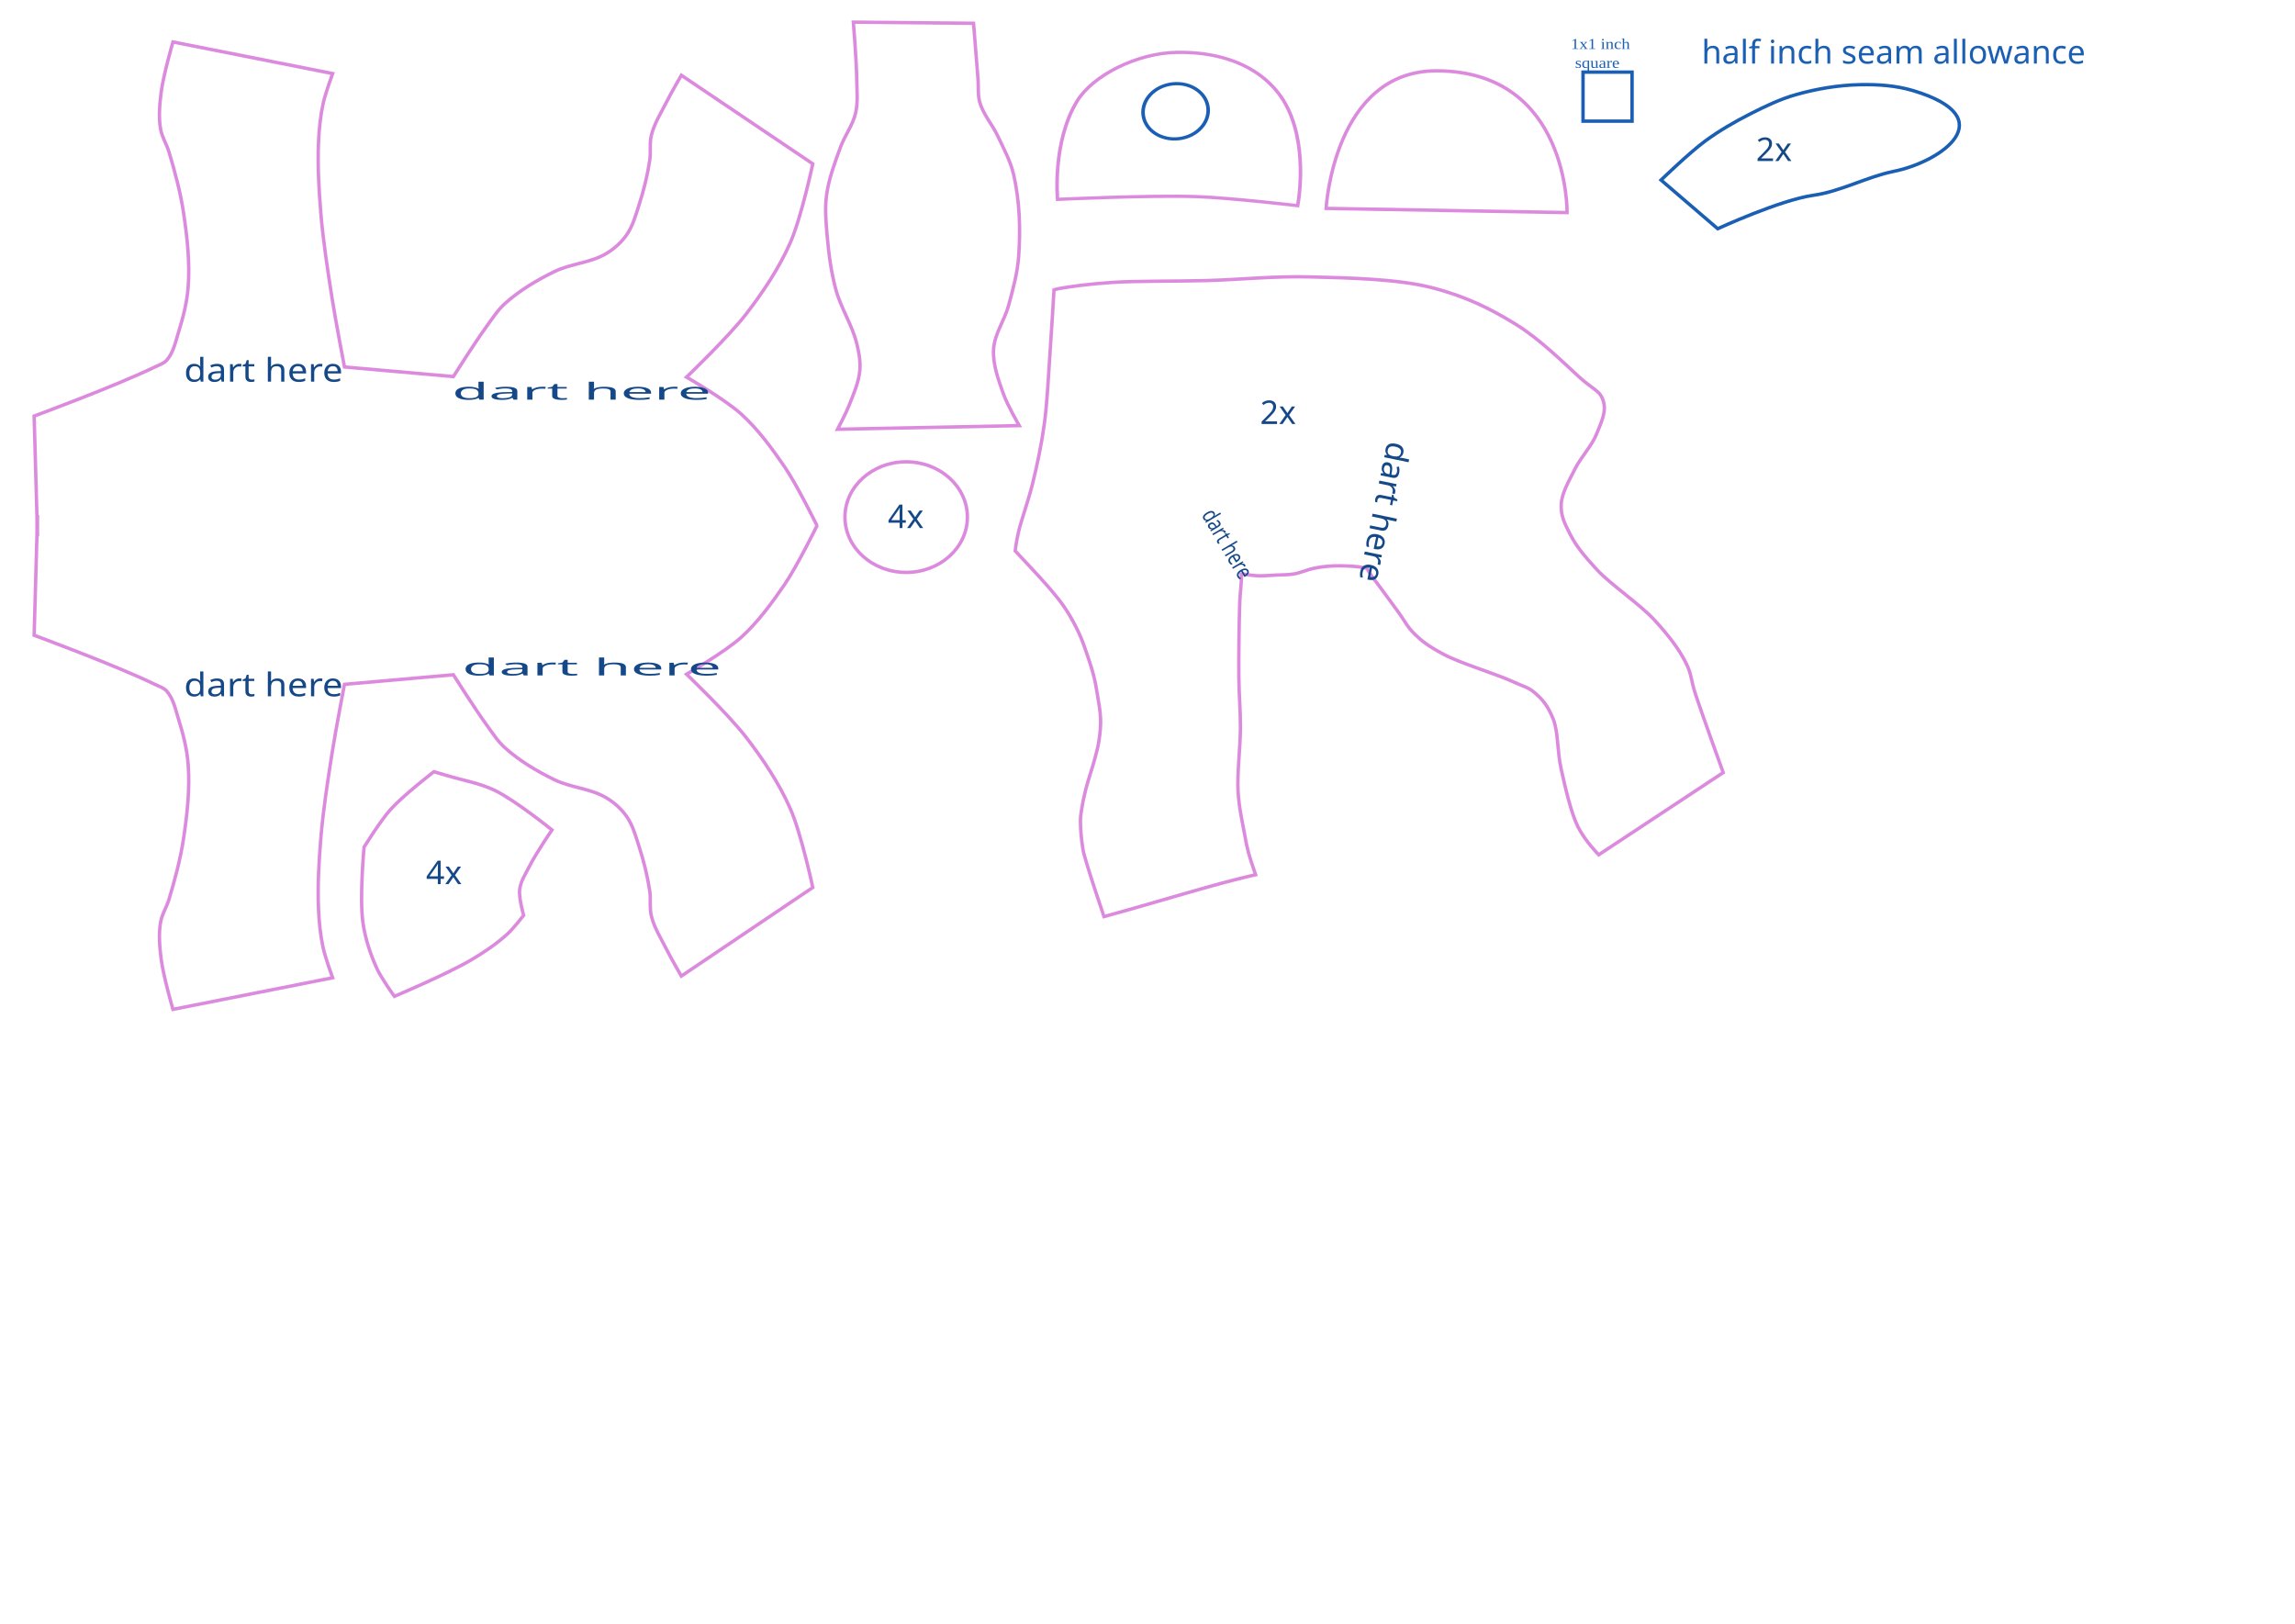
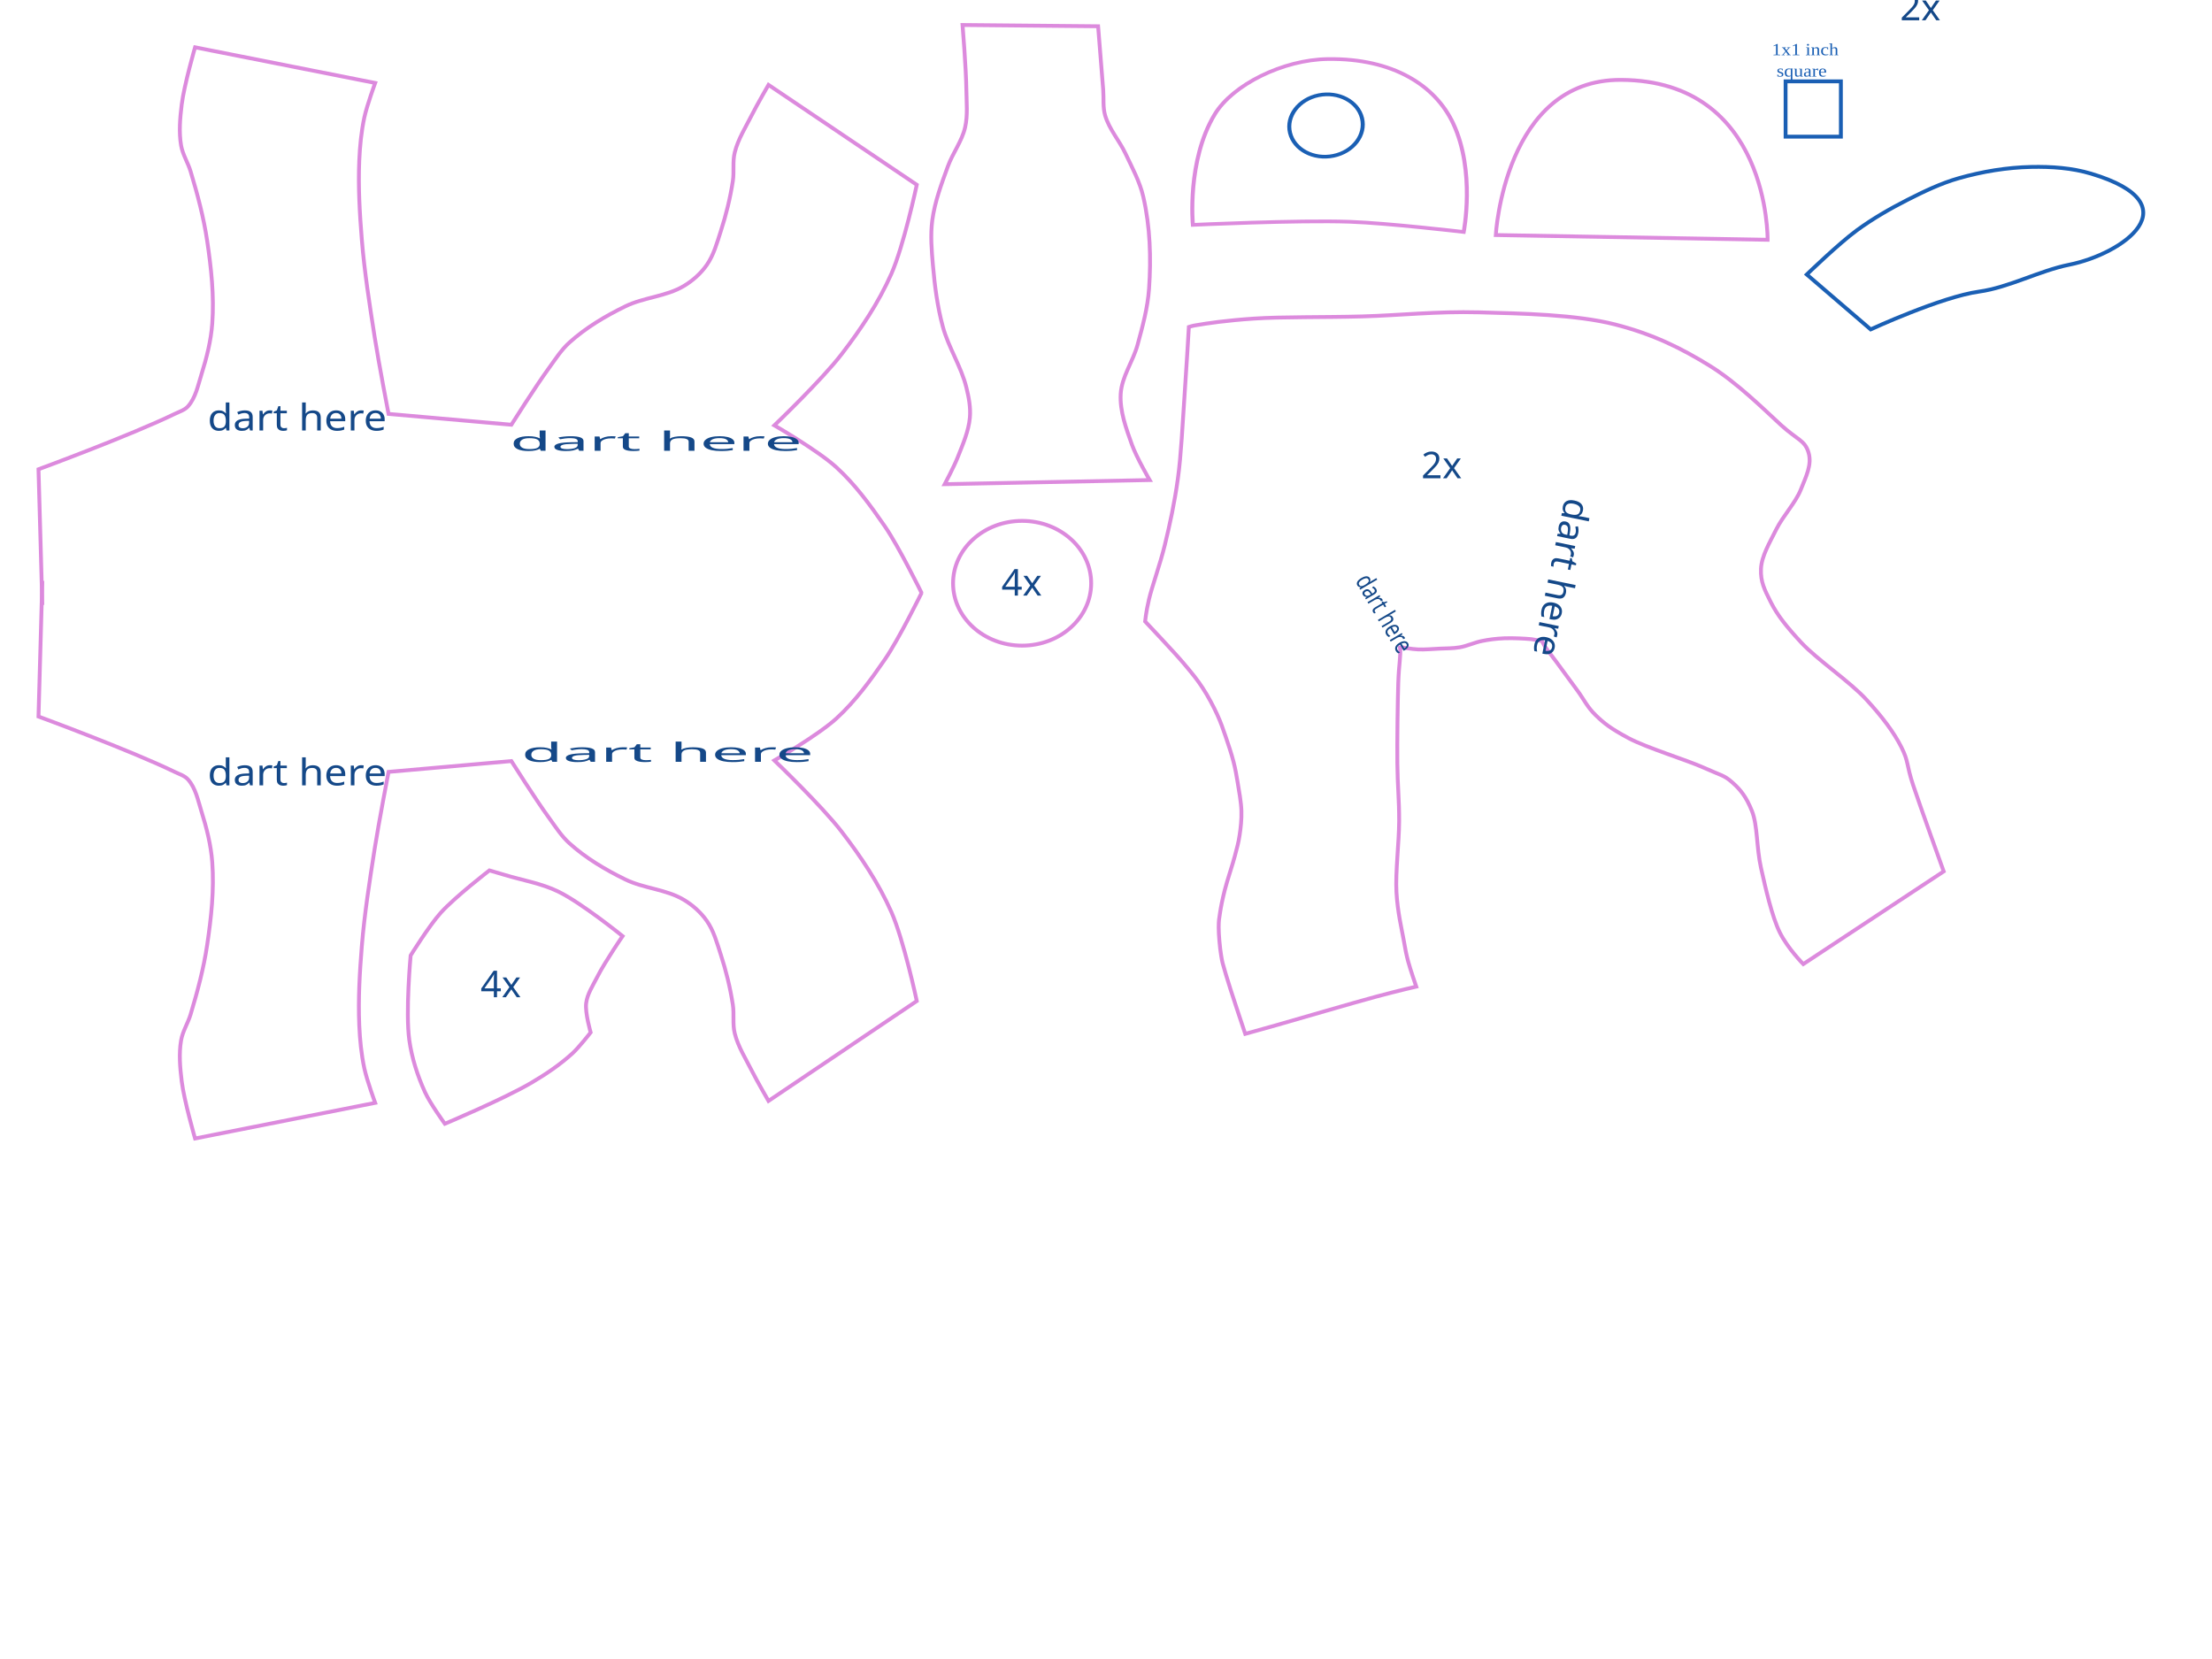
- <svg xmlns="http://www.w3.org/2000/svg" width="1189mm" height="841mm" viewBox="0 0 1189 841" version="1.1" id="svg1" xml:space="preserve">
+ <svg xmlns="http://www.w3.org/2000/svg" width="1016mm" height="762mm" viewBox="0 0 1016 762" version="1.1" id="svg1" xml:space="preserve">
  <defs id="defs1" />
  <g id="g2" transform="matrix(0.2645833,0,0,0.2645833,-470.9186,-417.9004)" />
  <g id="g3" transform="matrix(0.2645833,0,0,0.2645833,-470.9186,-417.9004)">
    <g id="g18" transform="translate(986.5399,1389.726)" style="stroke:#dc8add">
      <path style="fill:none;stroke:#dc8add;stroke-width:6.671" d="m 2438.873,478.402 c 8.412,-23.083 24.343,-43.449 29.831,-67.396 4.857,-21.192 2.48,-43.447 2.21,-65.186 -0.468,-37.627 -6.629,-112.695 -6.629,-112.695 l 235.334,2.21 c 0,0 5.984,73.65 8.839,110.485 1.141,14.729 -0.802,30.007 3.315,44.194 6.979,24.051 24.682,43.636 35.355,66.291 11.543,24.5 24.854,48.739 30.936,75.13 11.969,51.936 13.69,106.413 9.972,159.581 -2.308,33.014 -11.223,65.334 -19.922,97.266 -7.923,29.082 -27.621,55.452 -29.297,85.547 -1.669,29.965 9.476,59.614 19.531,87.891 7.668,21.562 30.764,61.376 30.764,61.376 l -355.763,7.182 c 0,0 16.31,-30.776 22.649,-46.956 8.712,-22.236 18.821,-44.718 20.992,-68.501 1.601,-17.537 -1.849,-35.385 -6.077,-52.481 -9.056,-36.615 -31.006,-69.11 -40.88,-105.514 -9.375,-34.564 -14.012,-70.388 -17.125,-106.066 -2.289,-26.235 -4.626,-52.899 -1.105,-78.997 4.332,-32.111 15.975,-62.917 27.069,-93.36 z" id="path18" />
    </g>
    <g id="g23" transform="matrix(0.9761467,-0.198524,0.217112,0.8925743,530.6856,2391.7)" style="stroke:#dc8add;stroke-width:1.046">
      <path style="fill:none;stroke:#dc8add;stroke-width:6.976" d="m 3340.977,270.458 c 0,0 179.29,30.31 267.108,53.375 64.069,16.828 188.859,61.846 188.859,61.846 0,0 45.277,-107.764 26.941,-205.002 -14.416,-76.451 -74.12,-143.411 -185.596,-166.612 -76.772,-15.978 -172.329,11.901 -214.644,59.684 -66.827,75.465 -82.668,196.708 -82.668,196.708 z" id="path23-3" />
      <ellipse style="fill:none;stroke:#1a5fb4;stroke-width:6.976" id="path21-0" cx="3607.544" cy="136.521" rx="64.017" ry="58.935" />
    </g>
  </g>
  <g id="g12" transform="matrix(0.2645833,0,0,0.2645833,-470.9186,-417.9004)" />
  <rect style="opacity:1;fill:#1a5fb4;fill-opacity:0.417;stroke:#1a5fb4;stroke-width:8;stroke-dasharray:none" id="rect4" width="279.4" height="495.3" x="1297.715" y="-713.797" />
  <rect style="fill:#26a269;fill-opacity:0.417;stroke:#26a269;stroke-width:8;stroke-dasharray:none" id="rect4-4" width="599.44" height="307.34" x="1417.635" y="-625.404" />
  <g id="g5" transform="translate(478.2454,804.4813)">
    <g id="g22">
      <g id="g20" transform="matrix(0.2645833,0,0,0.2645833,-1038.667,-450.1649)" style="stroke:#dc8add">
        <path style="fill:none;stroke:#dc8add;stroke-width:6.671" d="m 2831.004,319.531 c 0,0 -9.106,98.38 -2.344,146.875 4.357,31.251 14.273,61.906 27.344,90.625 8.919,19.597 34.375,54.688 34.375,54.688 0,0 102.299,-43.054 150,-71.094 25.106,-14.758 49.526,-31.212 71.094,-50.781 12.029,-10.914 32.031,-36.719 32.031,-36.719 0,0 -9.913,-33.784 -7.812,-50.781 1.975,-15.984 11.48,-30.159 18.75,-44.531 8.487,-16.778 18.871,-32.537 28.906,-48.438 5.012,-7.94 15.625,-23.438 15.625,-23.438 0,0 -71.004,-57.5 -111.719,-77.344 -29.173,-14.218 -61.906,-19.51 -92.969,-28.906 -8.834,-2.672 -26.562,-7.812 -26.562,-7.812 0,0 -59.388,45.763 -84.375,73.438 -20.288,22.469 -52.344,74.219 -52.344,74.219 z" id="path19" />
      </g>
      <text xml:space="preserve" style="font-style:normal;font-variant:normal;font-weight:normal;font-stretch:normal;font-size:16.933px;font-family:'Berlin Sans FB';-inkscape-font-specification:'Berlin Sans FB';opacity:1;fill:#144888;fill-opacity:1;stroke:none;stroke-width:0.2;stroke-dasharray:none;stroke-opacity:1" x="-257.555" y="-346.439" id="text5">
        <tspan id="tspan5" style="fill:#144888;fill-opacity:1;stroke:none;stroke-width:0.2;stroke-dasharray:none;stroke-opacity:1" x="-257.555" y="-346.439">4x</tspan>
      </text>
    </g>
  </g>
  <g id="g6" transform="translate(618.5619,630.255)">
    <ellipse style="fill:none;stroke:#dc8add;stroke-width:6.671" id="path21" cx="1216.351" cy="209.922" rx="119.877" ry="108.276" transform="matrix(0.2645833,0,0,0.2645833,-470.9186,-417.9004)" />
    <text xml:space="preserve" style="font-style:normal;font-variant:normal;font-weight:normal;font-stretch:normal;font-size:16.933px;font-family:'Berlin Sans FB';-inkscape-font-specification:'Berlin Sans FB';fill:#144888;fill-opacity:1;stroke:none;stroke-width:0.2;stroke-dasharray:none;stroke-opacity:1" x="-158.617" y="-356.692" id="text5-7">
      <tspan id="tspan5-4" style="fill:#144888;fill-opacity:1;stroke:none;stroke-width:0.2;stroke-dasharray:none;stroke-opacity:1" x="-158.617" y="-356.692">4x</tspan>
    </text>
  </g>
  <g id="g7" transform="rotate(-38.35999,834.754,-996.3276)">
    <path style="fill:none;stroke:#dc8add;stroke-width:1.765" d="m 33.599,-222.106 96.549,79.19 c 0,0 46.233,-56.685 -7.247,-99.4 -41.815,-33.398 -89.302,20.21 -89.302,20.21 z" id="path23" />
  </g>
  <text xml:space="preserve" style="font-style:normal;font-variant:normal;font-weight:normal;font-stretch:normal;font-size:16.933px;font-family:'Berlin Sans FB';-inkscape-font-specification:'Berlin Sans FB';opacity:1;fill:#144888;fill-opacity:1;stroke:none;stroke-width:0.2;stroke-dasharray:none;stroke-opacity:1" x="-47.542" y="-333.21" id="text7">
    <tspan id="tspan7" style="stroke-width:0.2" x="-47.542" y="-333.21" />
  </text>
  <g id="g19" transform="translate(506.0156,1197.24)">
    <g id="g13" transform="translate(-2242.7,-829.1943)">
      <path style="fill:none;stroke:#dc8add;stroke-width:1.765" d="m 1756.122,-101.248 -1.754,62.31 c 0,0 42.315,15.588 62.558,25.432 2.119,1.031 4.577,1.743 6.139,3.508 3.503,3.957 4.559,9.573 6.139,14.616 2.382,7.605 4.381,15.438 4.97,23.386 0.938,12.657 -0.469,25.449 -2.339,38.002 -1.608,10.8 -4.453,21.408 -7.601,31.864 -1.226,4.073 -3.675,7.791 -4.385,11.985 -1.04,6.15 -0.469,12.519 0.292,18.709 1.1,8.938 6.139,26.309 6.139,26.309 l 82.728,-16.37 c 0,0 -3.814,-10.392 -4.97,-15.786 -1.398,-6.524 -2.056,-13.212 -2.339,-19.878 -0.513,-12.078 0.185,-24.199 1.169,-36.248 1.217,-14.889 3.546,-29.673 5.847,-44.434 1.86,-11.936 6.431,-35.664 6.431,-35.664 l 56.419,-4.97 c 0,0 11.117,17.61 17.247,26.017 2.941,4.033 5.653,8.344 9.354,11.693 7.576,6.854 16.547,12.175 25.725,16.663 8.527,4.169 18.745,4.488 26.894,9.354 4.086,2.44 7.793,5.749 10.524,9.647 3.208,4.58 4.7,10.176 6.431,15.493 2.451,7.529 4.361,15.267 5.554,23.094 0.662,4.344 -0.201,8.894 0.877,13.155 1.551,6.129 5.045,11.602 7.893,17.247 2.357,4.673 7.601,13.739 7.601,13.739 l 68.112,-45.895 c 0,0 -5.956,-27.95 -11.693,-40.926 -5.839,-13.207 -13.998,-25.387 -22.801,-36.833 -9.152,-11.9 -30.924,-32.741 -30.924,-32.741 0,0 20.001,-11.536 28.469,-19.251 8.651,-7.881 15.645,-17.49 22.283,-27.127 6.465,-9.386 16.95,-30.751 16.95,-30.751" id="path1" />
      <path style="fill:none;stroke:#dc8add;stroke-width:1.765" d="m 1756.122,-90.19 -1.754,-62.31 c 0,0 42.315,-15.588 62.558,-25.432 2.119,-1.031 4.577,-1.743 6.139,-3.508 3.503,-3.957 4.559,-9.573 6.139,-14.616 2.382,-7.605 4.381,-15.438 4.97,-23.386 0.938,-12.657 -0.469,-25.449 -2.339,-38.002 -1.608,-10.8 -4.453,-21.408 -7.601,-31.864 -1.226,-4.073 -3.675,-7.791 -4.385,-11.985 -1.04,-6.15 -0.469,-12.518 0.292,-18.709 1.1,-8.938 6.139,-26.309 6.139,-26.309 l 82.728,16.37 c 0,0 -3.814,10.392 -4.97,15.786 -1.398,6.524 -2.056,13.212 -2.339,19.878 -0.513,12.078 0.185,24.199 1.169,36.248 1.217,14.889 3.546,29.673 5.847,44.434 1.86,11.936 6.431,35.664 6.431,35.664 l 56.419,4.97 c 0,0 11.117,-17.61 17.247,-26.017 2.941,-4.033 5.653,-8.344 9.354,-11.693 7.576,-6.854 16.547,-12.175 25.725,-16.663 8.527,-4.169 18.745,-4.488 26.894,-9.354 4.086,-2.44 7.793,-5.749 10.524,-9.647 3.208,-4.58 4.7,-10.176 6.431,-15.493 2.451,-7.529 4.361,-15.267 5.554,-23.094 0.662,-4.344 -0.201,-8.894 0.877,-13.155 1.551,-6.129 5.045,-11.602 7.893,-17.247 2.357,-4.673 7.601,-13.739 7.601,-13.739 l 68.112,45.895 c 0,0 -5.956,27.95 -11.693,40.926 -5.839,13.207 -13.998,25.387 -22.801,36.833 -9.152,11.9 -30.924,32.741 -30.924,32.741 0,0 20.001,11.536 28.469,19.251 8.651,7.881 15.645,17.49 22.283,27.127 6.465,9.386 16.95,30.752 16.95,30.752" id="path4" />
    </g>
    <text xml:space="preserve" style="font-style:normal;font-variant:normal;font-weight:normal;font-stretch:normal;font-size:17.902px;font-family:'Berlin Sans FB';-inkscape-font-specification:'Berlin Sans FB';opacity:1;fill:#144888;fill-opacity:1;stroke:none;stroke-width:0.2;stroke-dasharray:none;stroke-opacity:1" x="-388.456" y="-884.38" id="text10" transform="scale(1.057214,0.9458827)">
      <tspan id="tspan10" style="stroke-width:0.2" x="-388.456" y="-884.38">dart here</tspan>
    </text>
    <text xml:space="preserve" style="font-style:normal;font-variant:normal;font-weight:normal;font-stretch:normal;font-size:19.442px;font-family:'Berlin Sans FB';-inkscape-font-specification:'Berlin Sans FB';fill:#144888;fill-opacity:1;stroke:none;stroke-width:0.2;stroke-dasharray:none;stroke-opacity:1" x="-167.941" y="-1344.542" id="text10-7" transform="scale(1.586816,0.630193)">
      <tspan id="tspan10-1" style="stroke-width:0.2" x="-167.941" y="-1344.542">dart here</tspan>
    </text>
    <text xml:space="preserve" style="font-style:normal;font-variant:normal;font-weight:normal;font-stretch:normal;font-size:17.902px;font-family:'Berlin Sans FB';-inkscape-font-specification:'Berlin Sans FB';opacity:1;fill:#144888;fill-opacity:1;stroke:none;stroke-width:0.2;stroke-dasharray:none;stroke-opacity:1" x="-388.456" y="-1056.689" id="text13" transform="scale(1.057214,0.9458827)">
      <tspan id="tspan13" style="stroke-width:0.2" x="-388.456" y="-1056.689">dart here</tspan>
    </text>
    <text xml:space="preserve" style="font-style:normal;font-variant:normal;font-weight:normal;font-stretch:normal;font-size:19.442px;font-family:'Berlin Sans FB';-inkscape-font-specification:'Berlin Sans FB';fill:#144888;fill-opacity:1;stroke:none;stroke-width:0.2;stroke-dasharray:none;stroke-opacity:1" x="-171.275" y="-1571.257" id="text14" transform="scale(1.586816,0.6301929)">
      <tspan id="tspan14" style="stroke-width:0.2" x="-171.275" y="-1571.257">dart here</tspan>
    </text>
  </g>
  <g id="g16" transform="translate(1386.795,1323.652)">
    <g id="g17" transform="matrix(0.2645833,0,0,0.2645833,-1656.862,-257.3532)">
      <path style="display:inline;fill:none;stroke:#dc8add;stroke-width:6.671;stroke-dasharray:none" d="m 3455.05,-2906.236 c 0,0 16.456,3.053 27.634,3.507 11.178,0.455 25.19,-0.737 37.26,-1.359 12.07,-0.622 22.834,-0.198 35.156,-2.344 12.322,-2.146 25.349,-8.331 38.281,-10.938 12.933,-2.606 24.702,-4.069 39.062,-4.688 14.361,-0.619 37.422,0.583 46.875,1.562 l 18.325,3.126 c 3.939,9.872 14.474,22.102 25.069,36.46 10.595,14.358 25.133,34.344 36.46,49.718 11.327,15.374 16.8,28.258 31.488,42.537 14.689,14.279 26.405,23.432 57.407,40.034 31.002,16.602 101.567,38.114 131.25,51.562 29.683,13.448 34.036,12.306 48.438,25 14.401,12.694 24.466,25.181 34.375,50 9.909,24.82 7.716,63.171 15.625,98.438 7.909,35.267 19.064,84.844 32.812,112.5 13.749,27.657 40.625,54.688 40.625,54.688 l 243.75,-160.938 c 0,0 -41.171,-113.96 -53.125,-150 -11.954,-36.04 -7.436,-40.104 -20.312,-65.625 -12.877,-25.521 -32.485,-51.85 -60.938,-82.812 -28.453,-30.963 -85.52,-69.448 -112.5,-98.438 -26.98,-28.99 -41.965,-48.233 -53.125,-70.312 -11.16,-22.079 -18.078,-35.494 -17.188,-57.812 0.89,-22.318 15.096,-45.651 26.562,-68.75 11.466,-23.099 33.488,-46.208 42.546,-68.959 9.059,-22.751 19.786,-43.24 13.418,-64.521 -6.368,-21.281 -19.489,-21.896 -47.698,-47.589 -28.209,-25.692 -75.878,-73.448 -124.264,-103.238 -48.386,-29.791 -97.284,-54.47 -164.473,-71.585 -67.19,-17.115 -162.433,-18.917 -235.714,-20.875 -73.281,-1.958 -138.008,5.304 -203.081,7.089 -65.073,1.785 -139.311,0.512 -187.342,3.74 -48.031,3.228 -82.06,8.262 -100.796,11.568 -5.65,0.767 -12.348,2.957 -12.348,2.957 0,0 -4.709,80.968 -7.869,124.903 -3.16,43.935 -5.374,96.458 -11.217,138.69 -5.843,42.231 -14.016,79.513 -22.521,114.466 -8.505,34.953 -22.512,72.882 -27.704,95.228 -5.192,22.345 -6.641,37.891 -6.641,37.891 0,0 50.357,53.164 66.797,72.656 16.44,19.493 23.497,28.128 33.203,42.969 9.706,14.84 18.453,31.559 25,45.703 6.547,14.144 10.067,24.936 14.844,38.672 4.777,13.736 10.302,30.559 13.672,43.75 3.37,13.191 4.673,20.969 7.031,35.156 2.358,14.187 6.192,34.55 6.641,50 0.449,15.45 -1.164,29.14 -3.125,42.188 -1.961,13.048 -4.032,20.011 -8.203,35.938 -4.171,15.927 -13.422,42.853 -17.578,59.375 -4.156,16.522 -6.58,28.608 -8.203,39.453 -1.623,10.845 -2.317,12.972 -2.344,25.391 -0.026,12.419 2.01,35.212 4.297,48.828 2.287,13.616 1.651,10.022 8.203,32.812 6.552,22.79 33.594,103.125 33.594,103.125 0,0 15.087,-4.096 53.125,-14.844 38.038,-10.748 134.29,-39.099 175,-50 40.711,-10.901 68.75,-17.188 68.75,-17.188 0,0 -10.477,-30.172 -14.062,-43.75 -3.586,-13.578 -4.218,-17.477 -7.812,-37.5 -3.594,-20.023 -10.569,-48.32 -12.5,-82.812 -1.931,-34.492 4.562,-86.175 4.688,-123.438 0.125,-37.262 -2.726,-60.149 -3.125,-100 -0.399,-39.851 0.531,-105.535 1.562,-139.062 1.031,-33.527 4.744,-47.203 3.125,-62.109 z" id="path14" />
    </g>
    <text xml:space="preserve" style="font-style:normal;font-variant:normal;font-weight:normal;font-stretch:normal;font-size:16.933px;font-family:'Berlin Sans FB';-inkscape-font-specification:'Berlin Sans FB';opacity:1;fill:#144888;fill-opacity:1;stroke:none;stroke-width:0.2;stroke-dasharray:none;stroke-opacity:1" x="-938.27" y="875.203" id="text11" transform="rotate(101.6424)">
      <tspan id="tspan11" style="stroke-width:0.2" x="-938.27" y="875.203">dart here</tspan>
    </text>
    <text xml:space="preserve" style="font-style:normal;font-variant:normal;font-weight:normal;font-stretch:normal;font-size:10.444px;font-family:'Berlin Sans FB';-inkscape-font-specification:'Berlin Sans FB';opacity:1;fill:#144888;fill-opacity:1;stroke:none;stroke-width:0.2;stroke-dasharray:none;stroke-opacity:1" x="-1488.099" y="107.897" id="text12" transform="matrix(0.4421137,0.7523784,-0.9879725,0.5805538,0,0)">
      <tspan id="tspan12" style="stroke-width:0.2" x="-1488.099" y="107.897">dart here</tspan>
    </text>
    <text xml:space="preserve" style="font-style:normal;font-variant:normal;font-weight:normal;font-stretch:normal;font-size:16.933px;font-family:'Berlin Sans FB';-inkscape-font-specification:'Berlin Sans FB';opacity:1;fill:#144888;fill-opacity:1;stroke:none;stroke-width:0.2;stroke-dasharray:none;stroke-opacity:1" x="-733.99" y="-1103.994" id="text15">
      <tspan id="tspan15" style="stroke-width:0.2" x="-733.99" y="-1103.994">2x</tspan>
    </text>
  </g>
  <g id="g21">
    <path style="fill:none;stroke:#dc8add;stroke-width:1.765" d="m -846.836,-1232.202 v 22.118 l 170.946,0.62 c 0,0 -0.716,-22.633 -2.894,-33.693 -2.274,-11.546 -5.844,-22.904 -10.542,-33.693 -4.163,-9.56 -8.17,-19.752 -15.492,-27.176 -8.832,-8.954 -20.485,-15.482 -32.52,-19.136 -8.806,-2.673 -18.36,-1.511 -27.562,-1.588 -8.93,-0.075 -17.971,-0.441 -26.768,1.093 -8.533,1.488 -16.716,4.652 -24.79,7.79 -7.171,2.788 -20.016,9.873 -20.913,9.769 -0.897,-0.103 -2.23,1.962 -2.23,1.962 0,0 8.63,11.255 12.196,17.363 4.04,6.92 8.737,13.852 10.335,21.704 0.963,4.731 0.877,9.88 -0.62,14.469 -1.233,3.779 -3.502,7.45 -6.615,9.922 -6.283,4.991 -22.531,8.475 -22.531,8.475 z" id="path24" />
    <text xml:space="preserve" style="font-style:normal;font-variant:normal;font-weight:normal;font-stretch:normal;font-size:16.933px;font-family:'Berlin Sans FB';-inkscape-font-specification:'Berlin Sans FB';opacity:1;fill:#144888;fill-opacity:1;stroke:none;stroke-width:0.2;stroke-dasharray:none;stroke-opacity:1" x="-765.74" y="-1257.451" id="text16">
      <tspan id="tspan16" style="stroke-width:0.2" x="-765.74" y="-1257.451">2x</tspan>
    </text>
  </g>
-   <path style="fill:none;stroke:#1a5fb4;stroke-width:1.765" d="M 860.565,93.268 889.917,118.486 c 0,0 32.397,-14.949 49.816,-17.363 13.674,-1.895 27.804,-9.629 41.341,-12.336 24.703,-4.94 57.023,-27.748 10.129,-41.821 -8.833,-2.651 -18.272,-3.293 -27.492,-3.101 -11.224,0.234 -22.479,2.105 -33.28,5.168 -8.199,2.325 -15.966,6.061 -23.564,9.922 -8.101,4.116 -16.029,8.684 -23.358,14.056 -8.229,6.031 -22.944,20.257 -22.944,20.257 z" id="path22" />
-   <text xml:space="preserve" style="font-style:normal;font-variant:normal;font-weight:normal;font-stretch:normal;font-size:16.933px;font-family:'Berlin Sans FB';-inkscape-font-specification:'Berlin Sans FB';fill:#1a5fb4;stroke:#f8e45c;stroke-width:0;stroke-dasharray:none" x="881.584" y="32.943" id="text3">
-     <tspan id="tspan3" x="881.584" y="32.943" style="stroke-width:0">half inch seam allowance</tspan>
+   <path style="fill:none;stroke:#1a5fb4;stroke-width:1.765" d="m 829.873,126.076 29.352,25.218 c 0,0 32.397,-14.949 49.816,-17.363 13.674,-1.895 27.804,-9.629 41.341,-12.336 24.702,-4.94 57.022,-27.748 10.129,-41.821 -8.833,-2.651 -18.272,-3.293 -27.492,-3.101 -11.224,0.234 -22.479,2.105 -33.28,5.168 -8.199,2.325 -15.966,6.061 -23.564,9.922 -8.101,4.116 -16.029,8.684 -23.358,14.056 -8.229,6.031 -22.944,20.257 -22.944,20.257 z" id="path22" />
+   <text xml:space="preserve" style="font-style:normal;font-variant:normal;font-weight:normal;font-stretch:normal;font-size:16.933px;font-family:'Berlin Sans FB';-inkscape-font-specification:'Berlin Sans FB';fill:#1a5fb4;stroke:#f8e45c;stroke-width:0;stroke-dasharray:none" x="844.543" y="-41.14" id="text3">
+     <tspan id="tspan3" x="844.543" y="-41.14" style="stroke-width:0">half inch seam allowance</tspan>
  </text>
-   <text xml:space="preserve" style="font-style:normal;font-variant:normal;font-weight:normal;font-stretch:normal;font-size:16.933px;font-family:'Berlin Sans FB';-inkscape-font-specification:'Berlin Sans FB';fill:#144888;fill-opacity:1;stroke:none;stroke-width:0.2;stroke-dasharray:none;stroke-opacity:1" x="909.748" y="83.414" id="text8">
-     <tspan id="tspan8" x="909.748" y="83.414" style="stroke-width:0.2">2x</tspan>
+   <text xml:space="preserve" style="font-style:normal;font-variant:normal;font-weight:normal;font-stretch:normal;font-size:16.933px;font-family:'Berlin Sans FB';-inkscape-font-specification:'Berlin Sans FB';fill:#144888;fill-opacity:1;stroke:none;stroke-width:0.2;stroke-dasharray:none;stroke-opacity:1" x="872.706" y="9.331" id="text8">
+     <tspan id="tspan8" x="872.706" y="9.331" style="stroke-width:0.2">2x</tspan>
  </text>
  <rect style="fill:none;stroke:#1a5fb4;stroke-width:1.765" id="rect1" width="25.4" height="25.4" x="820.141" y="37.365" />
  <text xml:space="preserve" style="font-size:8.327px;fill:#1a5fb4;stroke:#f8e45c;stroke-width:0;stroke-dasharray:none" x="766.829" y="26.909" id="text1" transform="scale(1.061249,0.9422856)">
    <tspan x="766.829" y="26.909" style="fill:#1a5fb4;stroke-width:0;stroke-dasharray:none" id="tspan2">1x1 inch</tspan>
    <tspan x="766.829" y="37.317" style="fill:#1a5fb4;stroke-width:0;stroke-dasharray:none" id="tspan4"> square</tspan>
  </text>
</svg>
